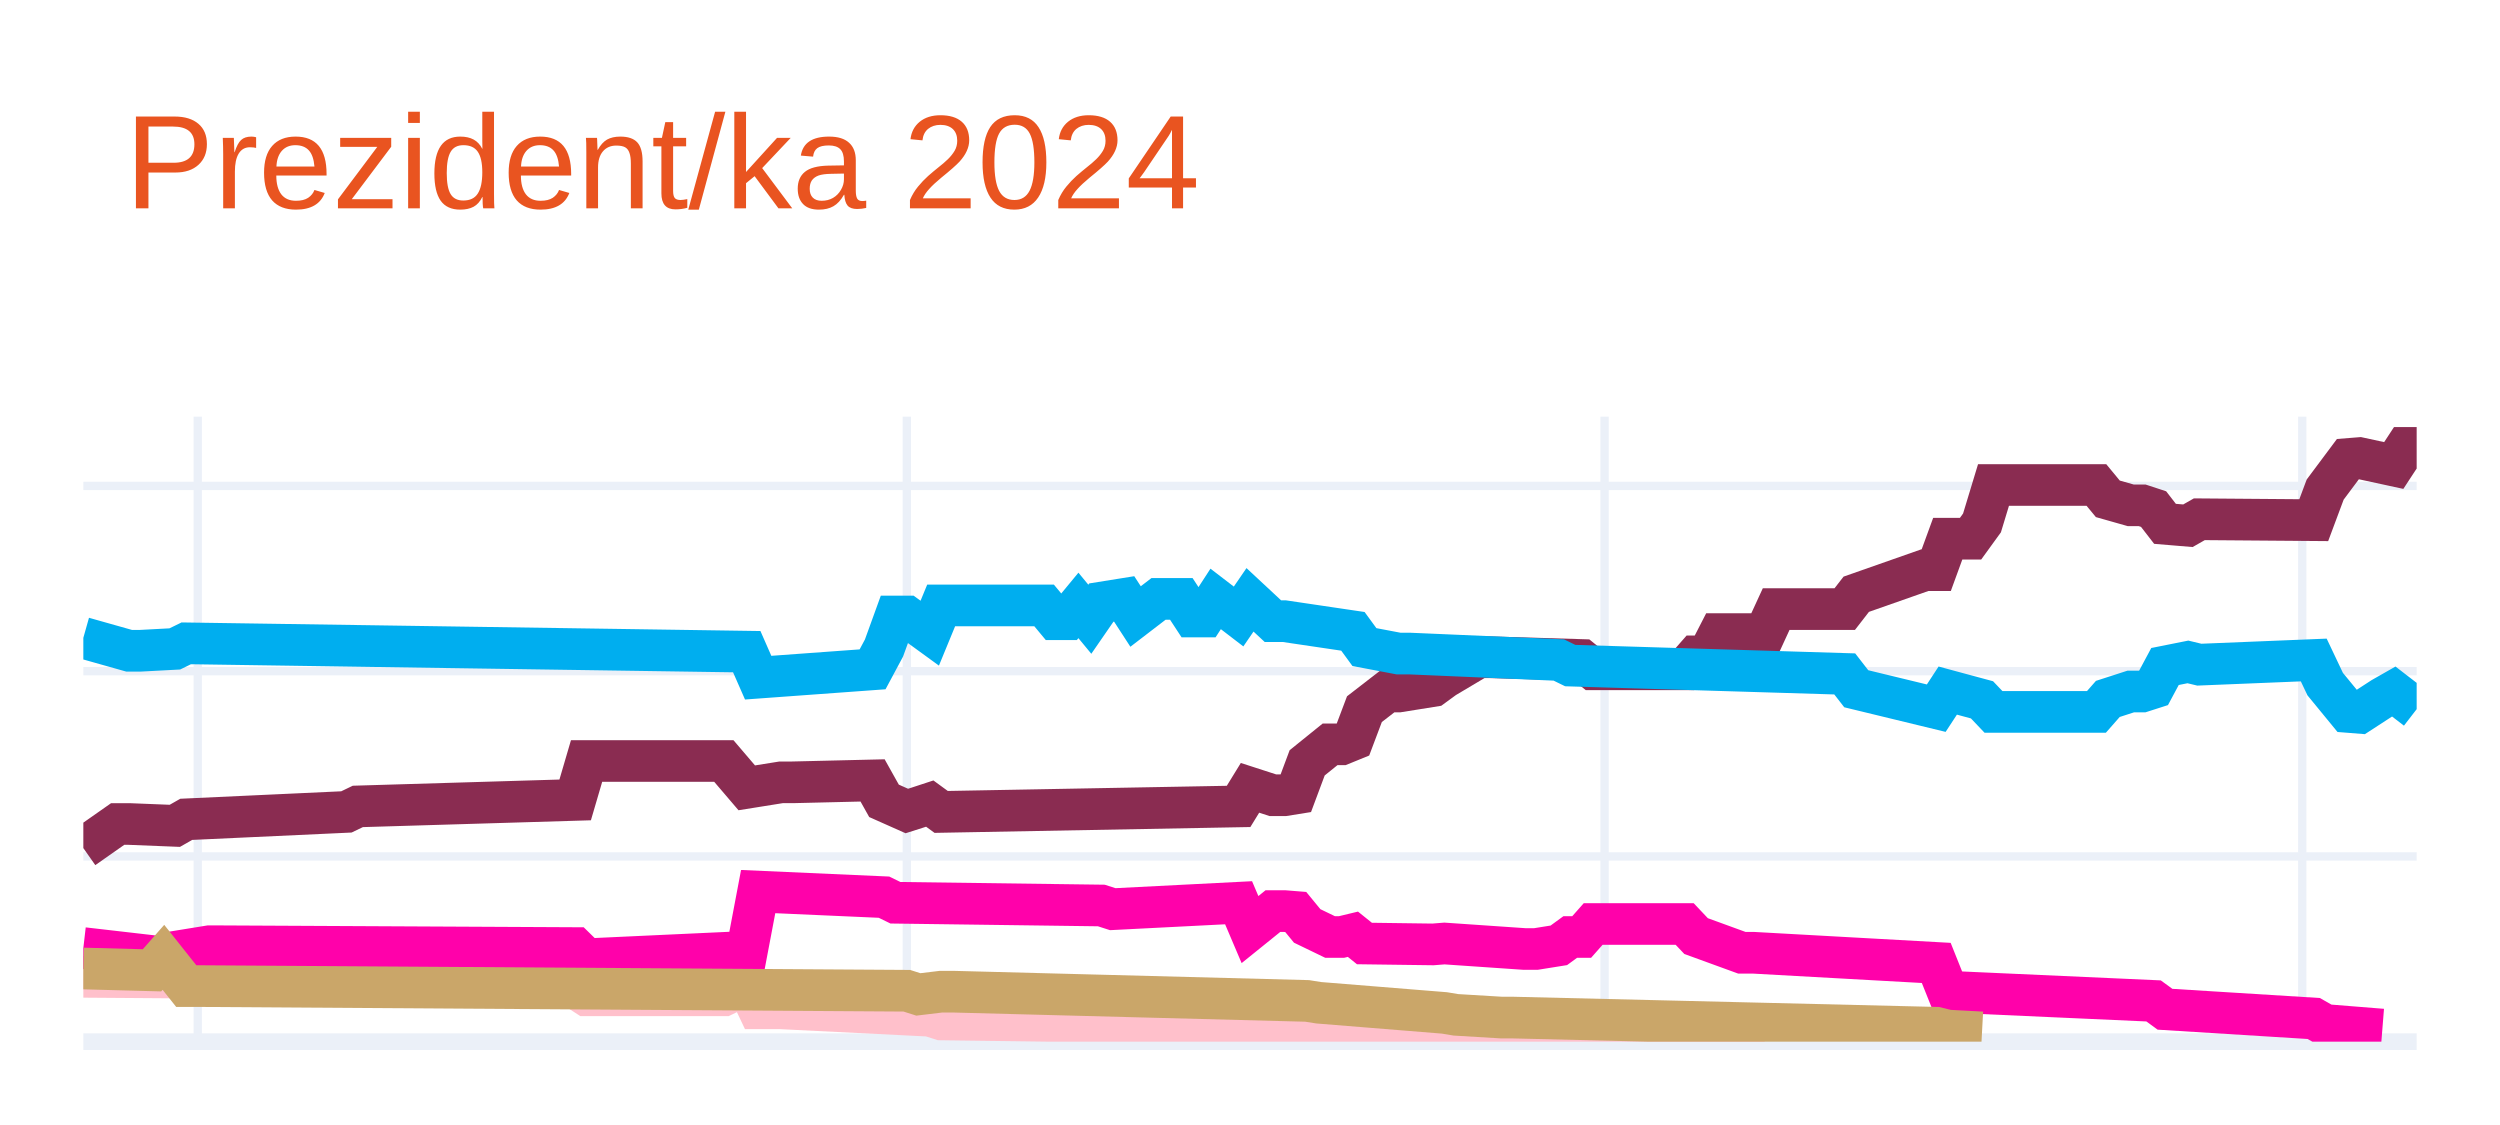
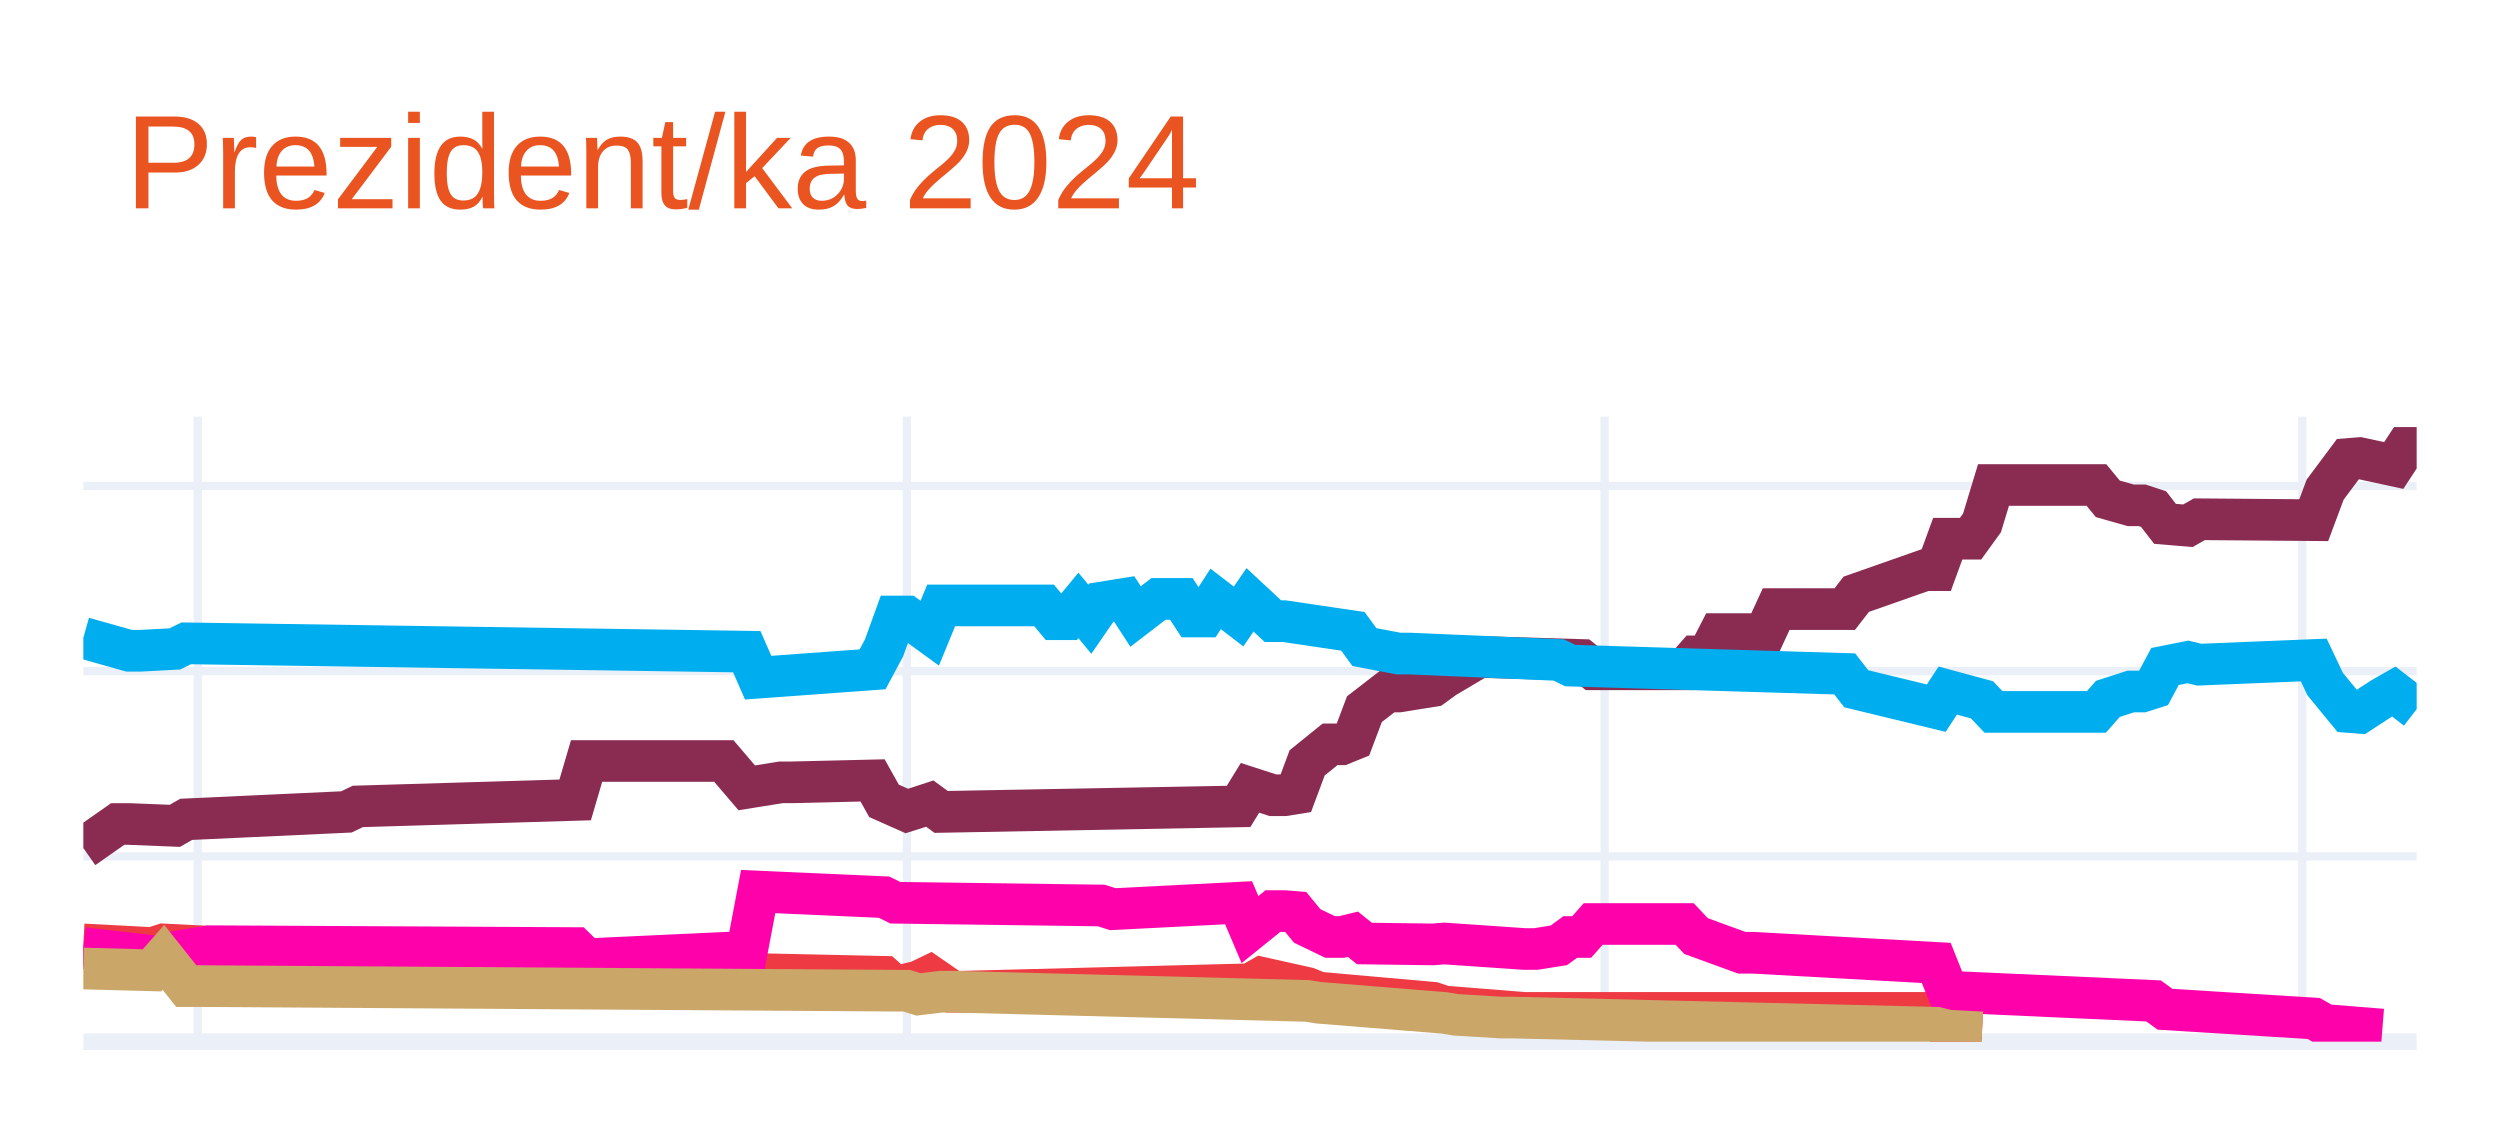
<svg xmlns="http://www.w3.org/2000/svg" class="main-svg" width="300" height="135" style="" viewBox="0 0 300 135">
  <rect x="0" y="0" width="300" height="135" style="fill: rgb(255, 255, 255); fill-opacity: 1;" />
-   <defs id="defs-5fc34a">
+   <defs id="defs-bd551d">
    <g class="clips">
-       <clipPath id="clip5fc34axyplot" class="plotclip">
+       <clipPath id="clipbd551dxyplot" class="plotclip">
        <rect width="280" height="75" />
      </clipPath>
-       <clipPath class="axesclip" id="clip5fc34ax">
+       <clipPath class="axesclip" id="clipbd551dx">
        <rect x="10" y="0" width="280" height="135" />
      </clipPath>
-       <clipPath class="axesclip" id="clip5fc34ay">
+       <clipPath class="axesclip" id="clipbd551dy">
        <rect x="0" y="50" width="300" height="75" />
      </clipPath>
-       <clipPath class="axesclip" id="clip5fc34axy">
+       <clipPath class="axesclip" id="clipbd551dxy">
        <rect x="10" y="50" width="280" height="75" />
      </clipPath>
    </g>
    <g class="gradients" />
    <g class="patterns" />
  </defs>
  <g class="bglayer" />
  <g class="layer-below">
    <g class="imagelayer" />
    <g class="shapelayer" />
  </g>
  <g class="cartesianlayer">
    <g class="subplot xy">
      <g class="layer-subplot">
        <g class="shapelayer" />
        <g class="imagelayer" />
      </g>
      <g class="minor-gridlayer">
        <g class="x" />
        <g class="y" />
      </g>
      <g class="gridlayer">
        <g class="x">
          <path class="xgrid crisp" transform="translate(23.73,0)" d="M0,50v75" style="stroke: rgb(235, 240, 248); stroke-opacity: 1; stroke-width: 1px;" />
          <path class="xgrid crisp" transform="translate(108.82,0)" d="M0,50v75" style="stroke: rgb(235, 240, 248); stroke-opacity: 1; stroke-width: 1px;" />
          <path class="xgrid crisp" transform="translate(192.55,0)" d="M0,50v75" style="stroke: rgb(235, 240, 248); stroke-opacity: 1; stroke-width: 1px;" />
          <path class="xgrid crisp" transform="translate(276.27,0)" d="M0,50v75" style="stroke: rgb(235, 240, 248); stroke-opacity: 1; stroke-width: 1px;" />
        </g>
        <g class="y">
          <path class="ygrid crisp" transform="translate(0,102.77)" d="M10,0h280" style="stroke: rgb(235, 240, 248); stroke-opacity: 1; stroke-width: 1px;" />
          <path class="ygrid crisp" transform="translate(0,80.54)" d="M10,0h280" style="stroke: rgb(235, 240, 248); stroke-opacity: 1; stroke-width: 1px;" />
          <path class="ygrid crisp" transform="translate(0,58.31)" d="M10,0h280" style="stroke: rgb(235, 240, 248); stroke-opacity: 1; stroke-width: 1px;" />
        </g>
      </g>
      <g class="zerolinelayer">
        <path class="yzl zl crisp" transform="translate(0,125)" d="M10,0h280" style="stroke: rgb(235, 240, 248); stroke-opacity: 1; stroke-width: 2px;" />
      </g>
      <path class="xlines-below" />
      <path class="ylines-below" />
      <g class="overlines-below" />
      <g class="xaxislayer-below" />
      <g class="yaxislayer-below" />
      <g class="overaxes-below" />
-       <g class="plot" transform="translate(10,50)" clip-path="url(#clip5fc34axyplot)">
+       <g class="plot" transform="translate(10,50)" clip-path="url(#clipbd551dxyplot)">
        <g class="scatterlayer mlayer">
-           <g class="trace scatter trace9c6331" style="stroke-miterlimit: 2; opacity: 1;">
+           <g class="trace scatter traceeb2ddc" style="stroke-miterlimit: 2; opacity: 1;">
            <g class="fills" />
            <g class="errorbars" />
            <g class="lines">
              <path class="js-line" d="M0,51.77L4.12,48.88L5.49,48.88L10.98,49.1L12.35,48.32L31.57,47.43L32.94,46.77L59.02,45.99L60.39,41.32L76.86,41.32L79.61,44.54L83.73,43.88L85.1,43.88L94.71,43.65L96.08,46.1L98.82,47.32L100.2,46.88L101.57,46.43L102.94,47.43L138.63,46.77L140,44.54L142.75,45.43L144.12,45.43L145.49,45.21L146.86,41.54L149.61,39.32L150.98,39.32L152.35,38.76L153.73,35.1L156.47,32.98L157.84,32.98L161.96,32.32L163.33,31.32L167.45,28.87L168.82,28.87L179.8,29.2L181.18,30.32L192.16,30.32L193.53,28.76L194.9,28.76L196.27,26.09L201.76,26.09L203.14,23.09L211.37,23.09L212.75,21.31L220.98,18.42L222.35,18.42L223.73,14.64L225.1,14.64L226.47,14.64L227.84,12.75L229.22,8.2L230.59,8.2L241.57,8.2L242.94,9.86L245.69,10.64L247.06,10.64L248.43,11.09L249.8,12.86L252.55,13.09L253.92,12.31L267.65,12.42L269.02,8.75L271.76,5.08L273.14,4.97L277.25,5.86L278.63,3.75L280,3.75" style="vector-effect: none; fill: none; stroke: rgb(138, 44, 81); stroke-opacity: 1; stroke-width: 5px; opacity: 1;" />
            </g>
            <g class="points" />
            <g class="text" />
          </g>
-           <g class="trace scatter trace4c730e" style="stroke-miterlimit: 2; opacity: 1;">
+           <g class="trace scatter trace2f432d" style="stroke-miterlimit: 2; opacity: 1;">
            <g class="fills" />
            <g class="errorbars" />
            <g class="lines">
              <path class="js-line" d="M0,26.54L5.49,28.09L6.86,28.09L10.98,27.87L12.35,27.2L79.61,28.2L80.98,31.32L94.71,30.32L96.08,27.76L97.45,23.98L98.82,23.98L101.57,25.98L102.94,22.65L115.29,22.65L116.67,24.31L118.04,24.31L119.41,22.65L120.78,24.31L122.16,22.31L124.9,21.87L126.27,23.98L129.02,21.87L130.39,21.87L131.76,21.87L133.14,23.98L134.51,23.98L135.88,21.87L138.63,23.98L140,21.98L142.75,24.54L144.12,24.54L152.35,25.76L153.73,27.65L157.84,28.43L159.22,28.43L177.06,29.2L178.43,29.87L211.37,30.87L212.75,32.65L222.35,34.98L223.73,32.87L227.84,33.98L229.22,35.43L241.57,35.43L242.94,33.87L245.69,32.98L247.06,32.98L248.43,32.54L249.8,29.98L252.55,29.43L253.92,29.76L267.65,29.2L269.02,32.09L271.76,35.43L273.14,35.54L275.88,33.76L277.25,32.98L280,35.1" style="vector-effect: none; fill: none; stroke: rgb(0, 174, 239); stroke-opacity: 1; stroke-width: 5px; opacity: 1;" />
            </g>
            <g class="points" />
            <g class="text" />
          </g>
-           <g class="trace scatter traceaf022c" style="stroke-miterlimit: 2; opacity: 1;">
+           <g class="trace scatter tracee5785a" style="stroke-miterlimit: 2; opacity: 1;">
            <g class="fills" />
            <g class="errorbars" />
            <g class="lines">
-               <path class="js-line" d="M0,67.22L15.1,67.33L16.47,67.33L59.02,68.55L60.39,69.44L76.86,69.44L79.61,68.11L80.98,71L83.73,71L101.57,71.89L102.94,72.33L161.96,73.11L163.33,73.55L201.76,73.55" style="vector-effect: none; fill: none; stroke: rgb(255, 192, 203); stroke-opacity: 1; stroke-width: 5px; opacity: 1;" />
+               <path class="js-line" d="M0,63.33L8.24,63.77L9.61,63.33L35.69,64.66L37.06,64.66L59.02,64.44L60.39,66.11L79.61,65.44L80.98,66.89L96.08,67.22L97.45,68.44L100.2,67.77L101.57,67.11L104.31,69L105.69,69L140,68.11L141.37,67.33L146.86,68.55L148.24,69.11L161.96,70.33L163.33,70.78L172.94,71.55L174.31,71.55L222.35,71.55L223.73,73.67L227.84,73.89" style="vector-effect: none; fill: none; stroke: rgb(238, 58, 67); stroke-opacity: 1; stroke-width: 5px; opacity: 1;" />
            </g>
            <g class="points" />
            <g class="text" />
          </g>
-           <g class="trace scatter trace2bef39" style="stroke-miterlimit: 2; opacity: 1;">
+           <g class="trace scatter trace469c9a" style="stroke-miterlimit: 2; opacity: 1;">
            <g class="fills" />
            <g class="errorbars" />
            <g class="lines">
              <path class="js-line" d="M0,63.77L9.61,64.88L10.98,64.22L15.1,63.55L16.47,63.55L59.02,63.77L60.39,65.11L79.61,64.22L80.98,56.99L96.08,57.66L97.45,58.33L122.16,58.66L123.53,59.1L138.63,58.33L140,61.55L142.75,59.33L144.12,59.33L145.49,59.44L146.86,61.11L149.61,62.44L150.98,62.44L152.35,62.11L153.73,63.22L161.96,63.33L163.33,63.22L172.94,63.88L174.31,63.88L177.06,63.44L178.43,62.44L179.8,62.44L181.18,60.88L192.16,60.88L193.53,62.33L199.02,64.33L200.39,64.33L222.35,65.55L223.73,69L248.43,70.11L249.8,71.11L267.65,72.22L269.02,73L275.88,73.55" style="vector-effect: none; fill: none; stroke: rgb(255, 1, 170); stroke-opacity: 1; stroke-width: 5px; opacity: 1;" />
            </g>
            <g class="points" />
            <g class="text" />
          </g>
-           <g class="trace scatter trace225f7c" style="stroke-miterlimit: 2; opacity: 1;">
+           <g class="trace scatter tracea2c56d" style="stroke-miterlimit: 2; opacity: 1;">
            <g class="fills" />
            <g class="errorbars" />
            <g class="lines">
              <path class="js-line" d="M0,66.22L8.24,66.44L9.61,64.88L12.35,68.33L13.73,68.33L98.82,68.89L100.2,69.33L102.94,69L104.31,69L146.86,70.11L148.24,70.33L163.33,71.55L164.71,71.78L170.2,72.11L171.57,72.11L222.35,73.33L223.73,73.67L227.84,73.89" style="vector-effect: none; fill: none; stroke: rgb(202, 166, 105); stroke-opacity: 1; stroke-width: 5px; opacity: 1;" />
            </g>
            <g class="points" />
            <g class="text" />
          </g>
        </g>
      </g>
      <g class="overplot" />
      <path class="xlines-above crisp" d="M0,0" style="fill: none;" />
      <path class="ylines-above crisp" d="M0,0" style="fill: none;" />
      <g class="overlines-above" />
      <g class="xaxislayer-above" />
      <g class="yaxislayer-above" />
      <g class="overaxes-above" />
    </g>
  </g>
  <g class="polarlayer" />
  <g class="smithlayer" />
  <g class="ternarylayer" />
  <g class="geolayer" />
  <g class="funnelarealayer" />
  <g class="pielayer" />
  <g class="iciclelayer" />
  <g class="treemaplayer" />
  <g class="sunburstlayer" />
  <g class="glimages" />
-   <defs id="topdefs-5fc34a">
+   <defs id="topdefs-bd551d">
    <g class="clips" />
  </defs>
  <g class="layer-above">
    <g class="imagelayer" />
    <g class="shapelayer" />
  </g>
  <g class="infolayer">
    <g class="g-gtitle">
      <text class="gtitle" x="15" y="25" text-anchor="start" dy="0em" style="font-family: Ubuntu, verdana, arial, sans-serif; font-size: 16px; fill: rgb(233, 84, 32); opacity: 1; font-weight: normal; white-space: pre;">Prezident/ka 2024</text>
    </g>
    <g class="g-xtitle" />
    <g class="g-ytitle" />
  </g>
</svg>
